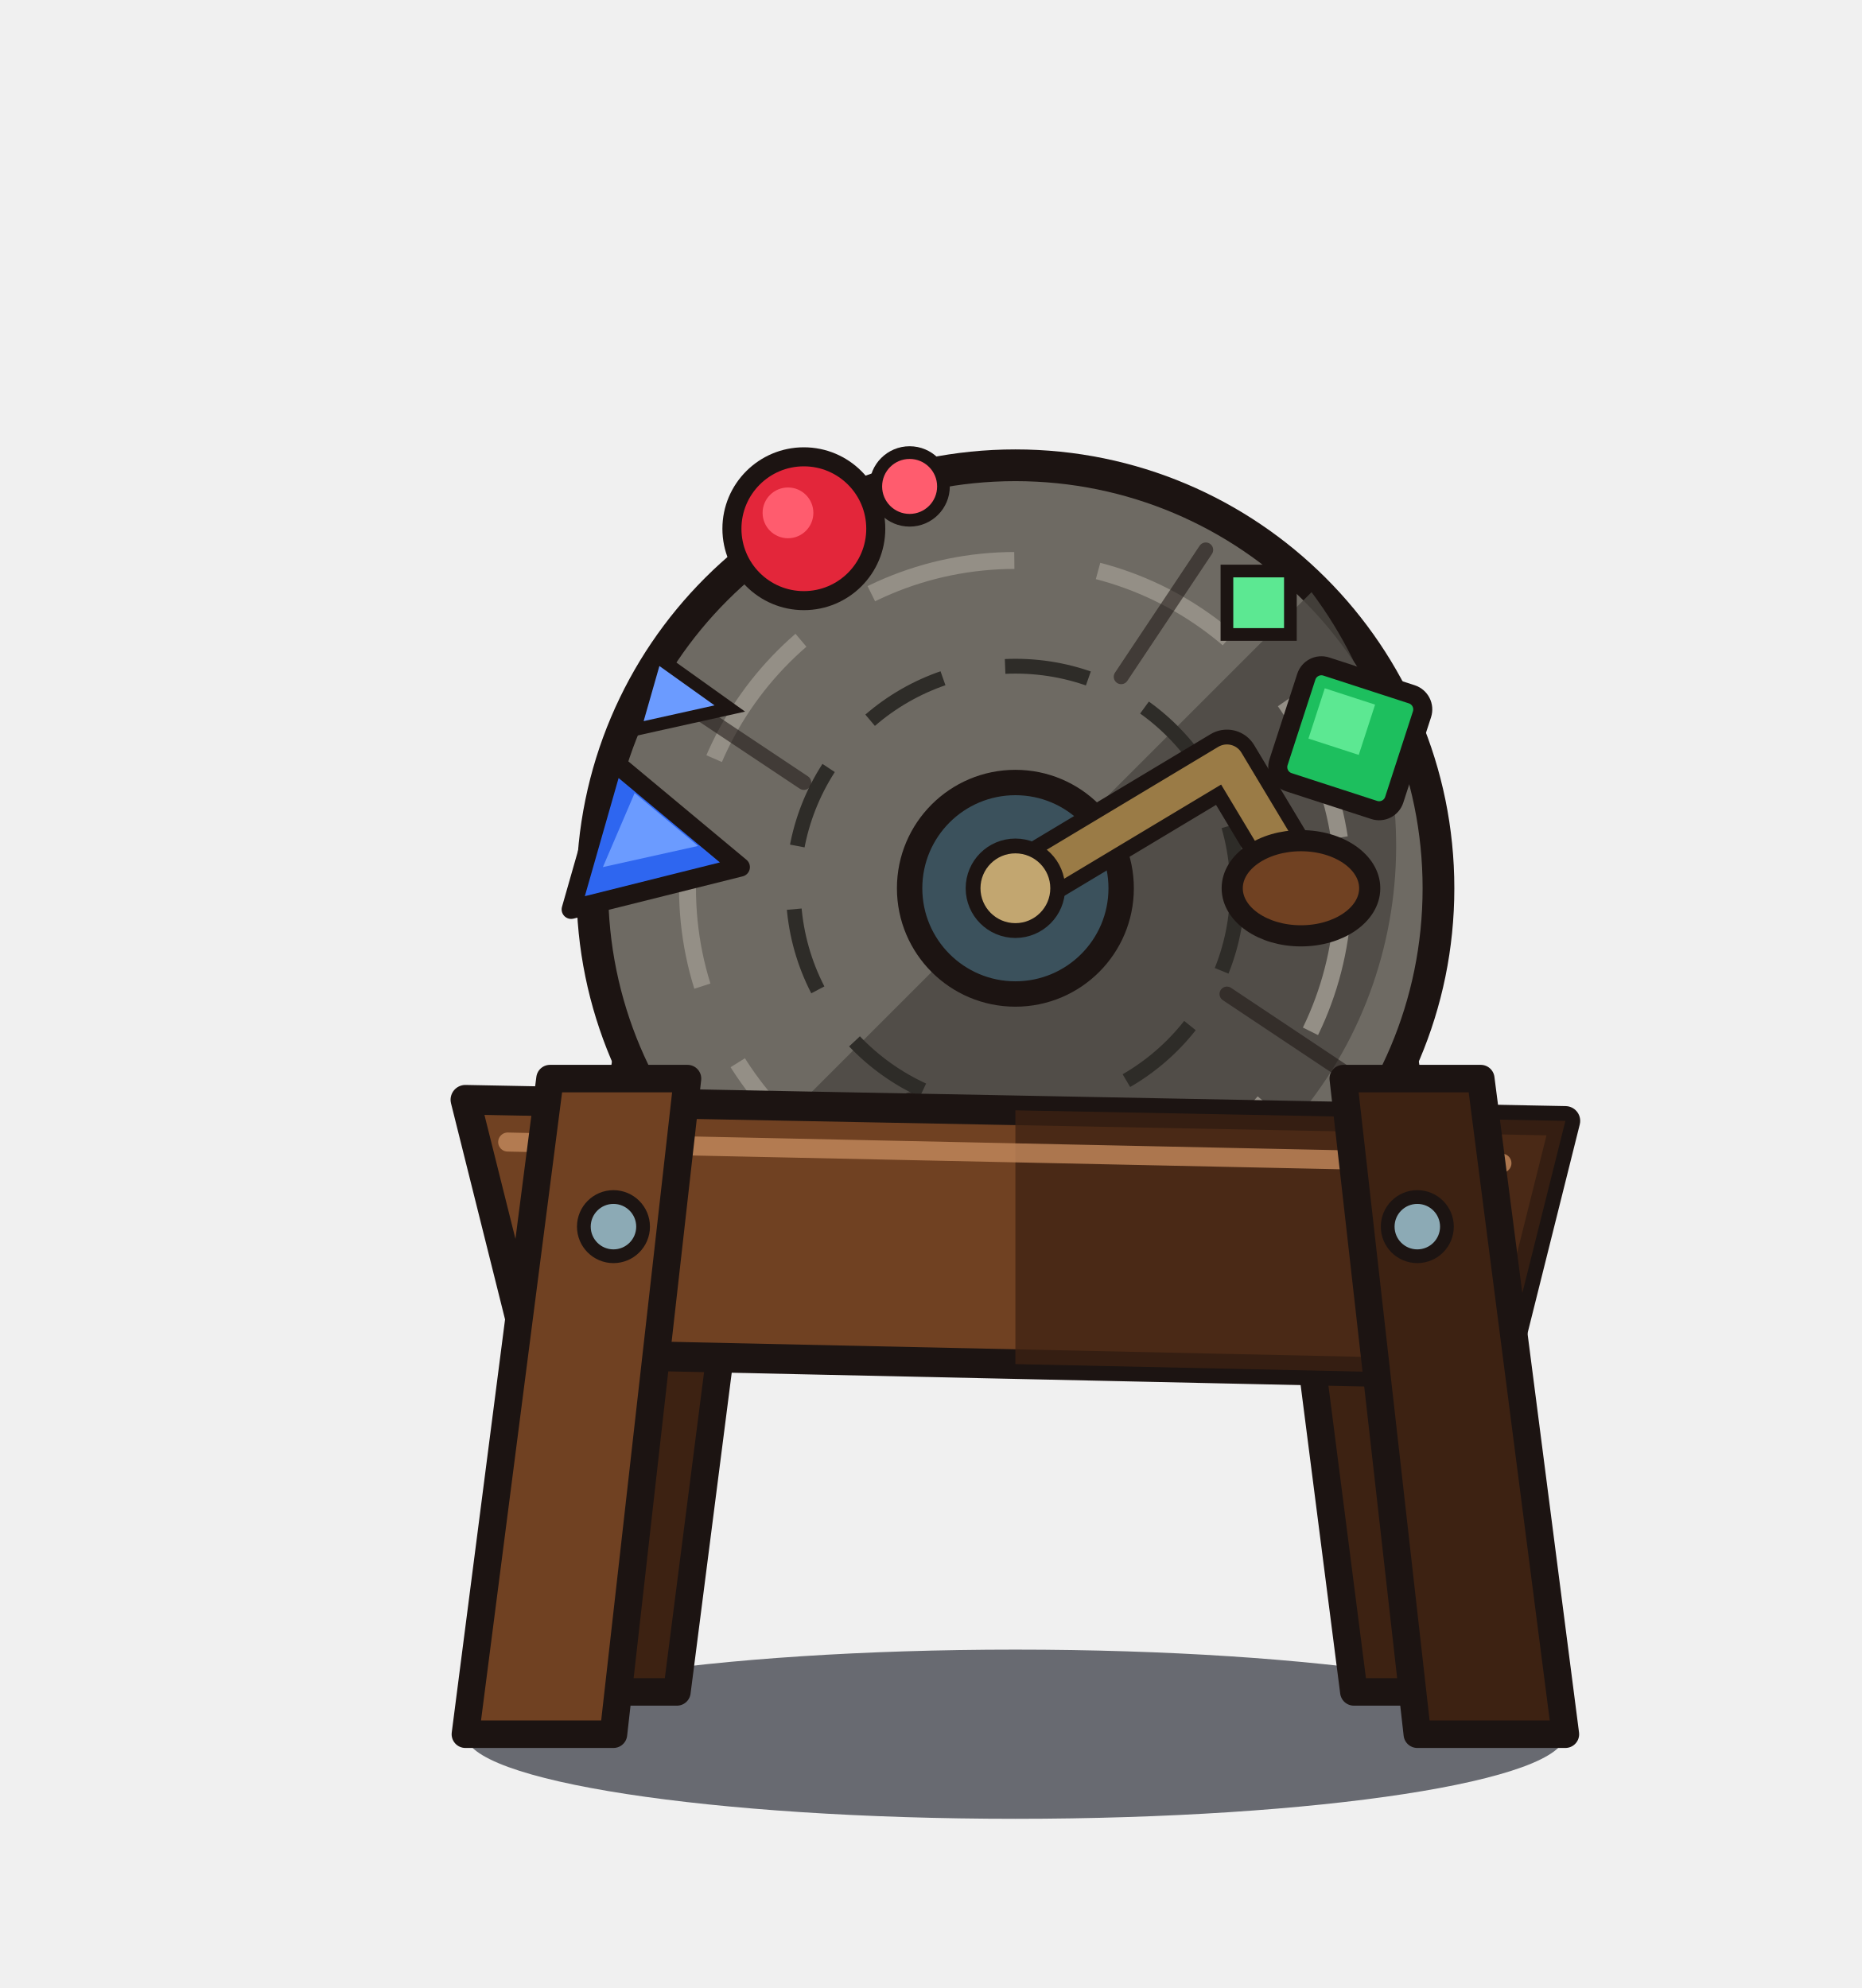
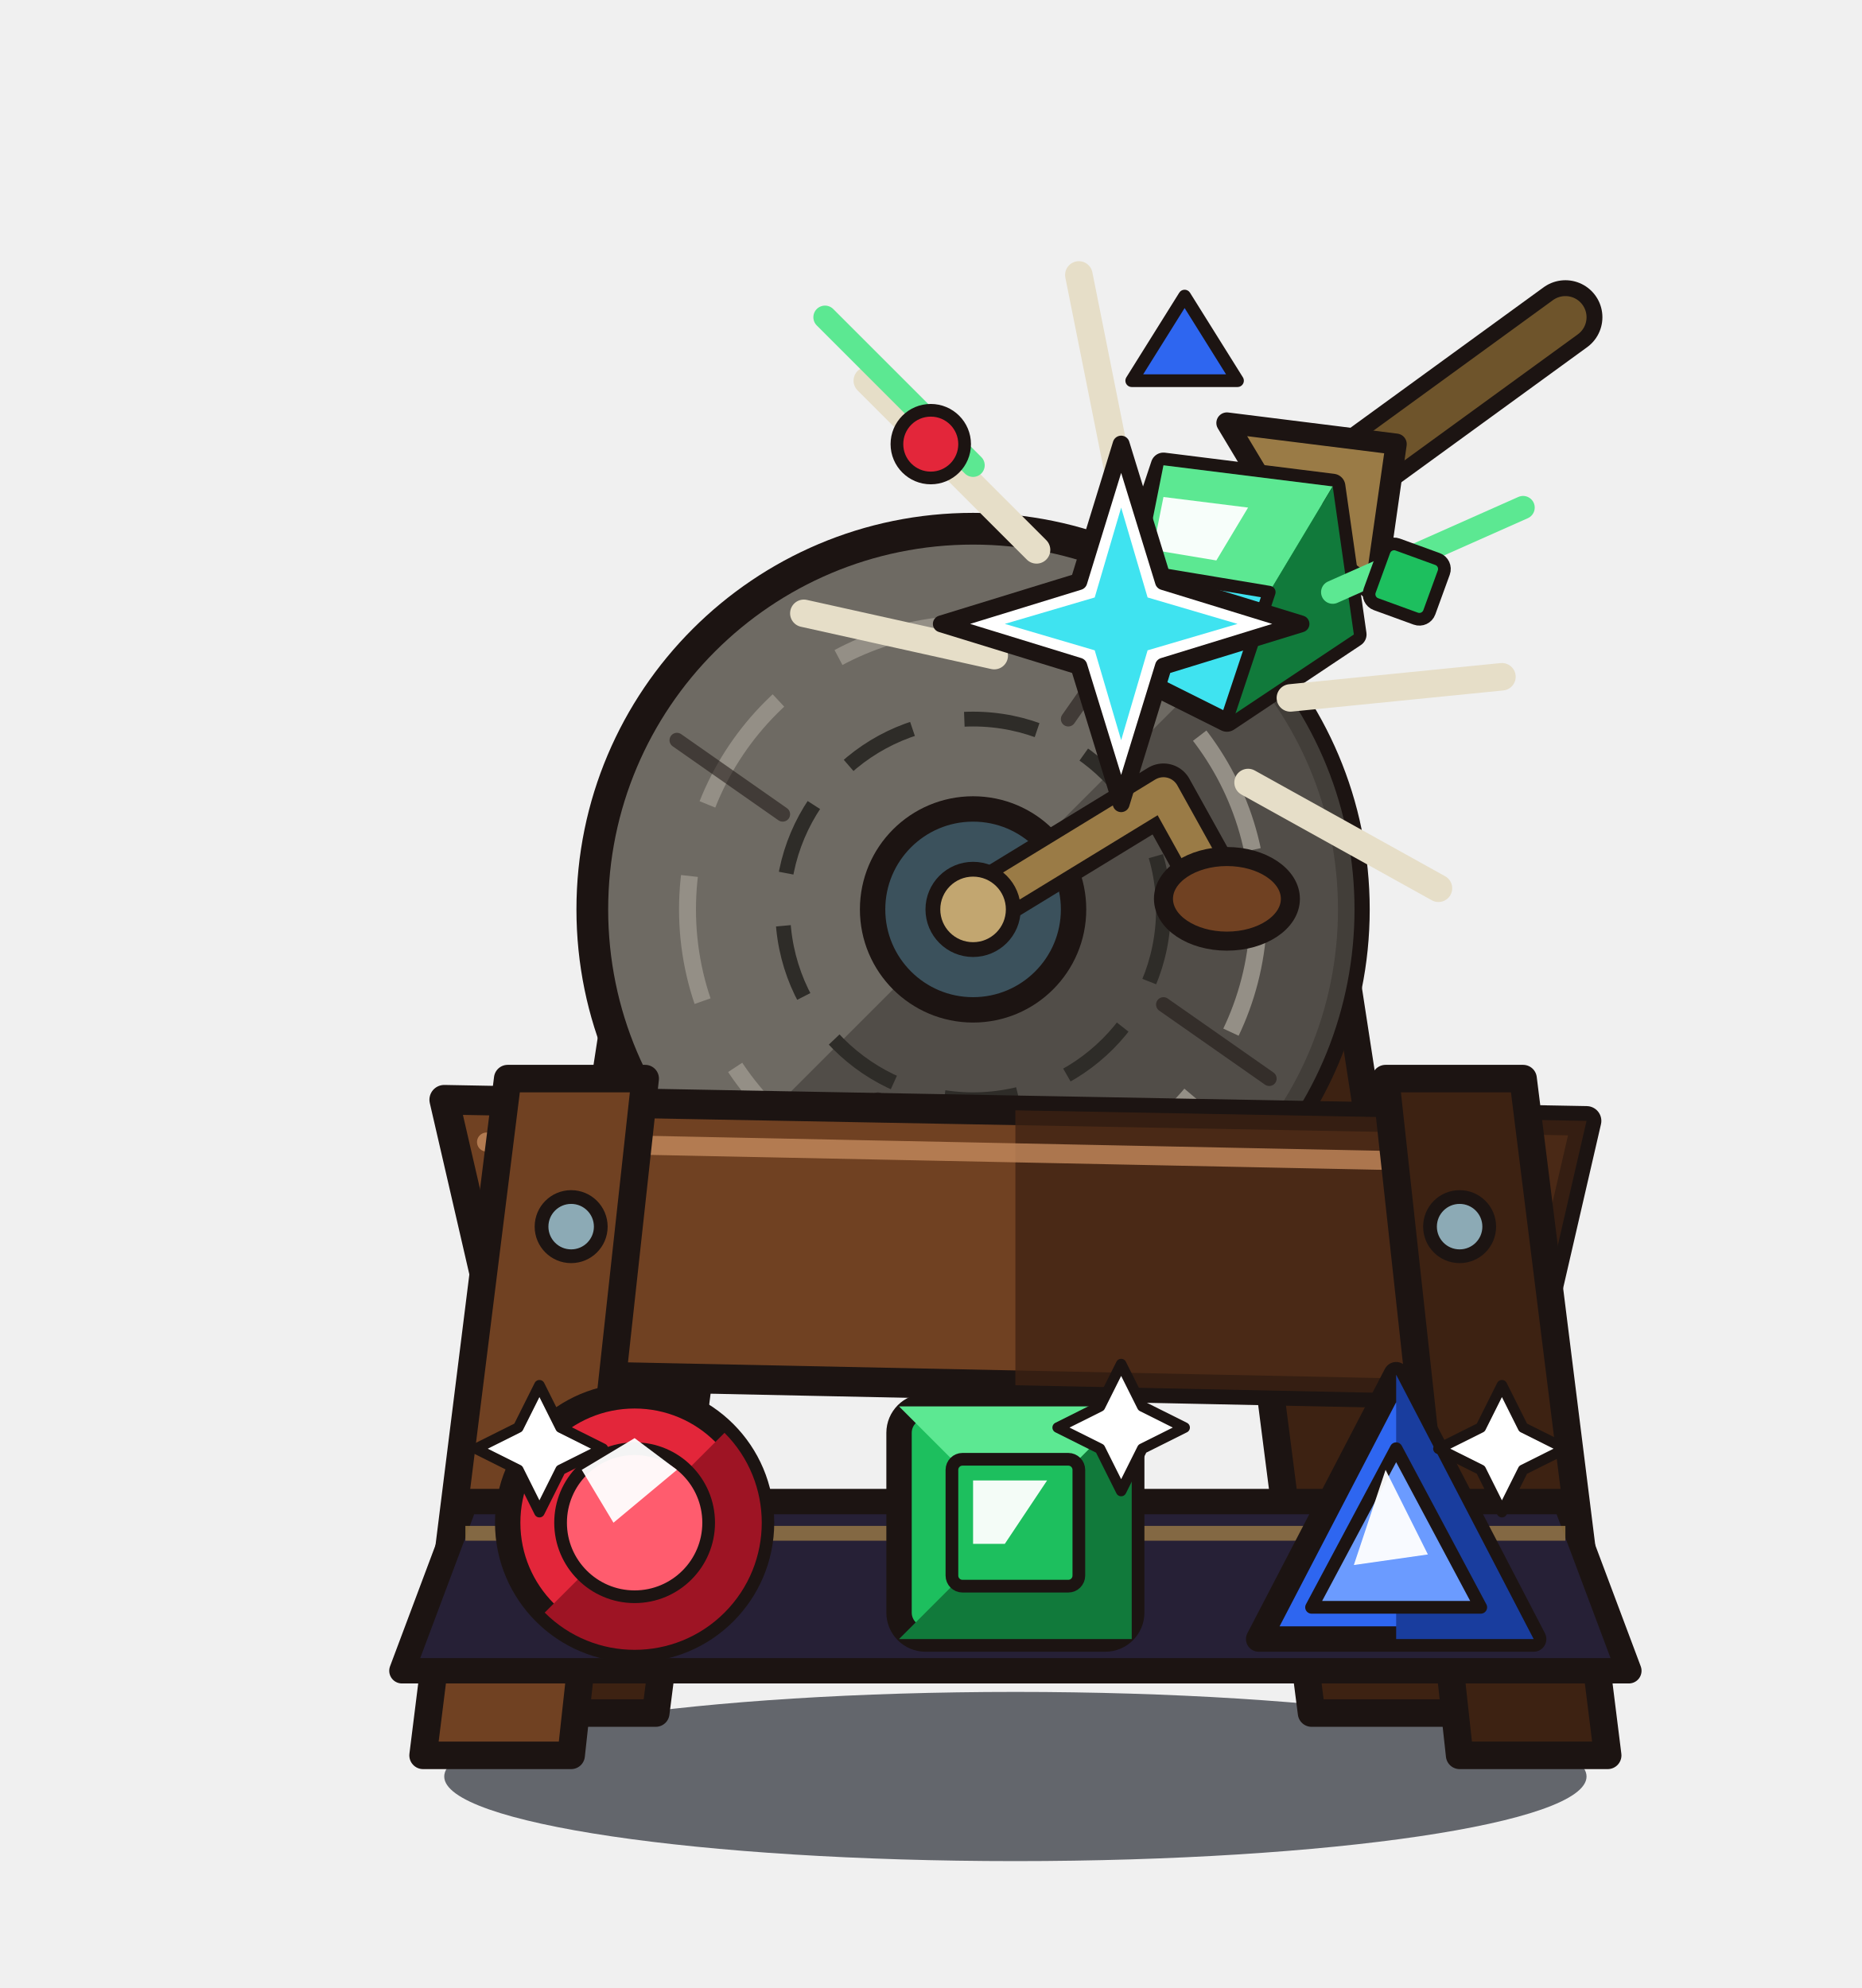
<svg xmlns="http://www.w3.org/2000/svg" class="svg-card_art_stone" viewBox="0 0 176 188" width="176" height="188">
  <style>
.svg-card_art_stone g { transform-box: view-box; }
- .svg-card_art_stone #root { transform-origin: 96px 96px; }
- .svg-card_art_stone #stand { transform-origin: 96px 148px; }
- .svg-card_art_stone #wheel { transform-origin: 96px 84px; }
- .svg-card_art_stone #sparks_rgb { transform-origin: 96px 84px; opacity: 0; }
+ .svg-card_art_stone #root { transform-origin: 96px 104px; }
+ .svg-card_art_stone #shadow { transform-origin: 96px 168px; }
+ .svg-card_art_stone #stand { transform-origin: 96px 146px; }
+ .svg-card_art_stone #wheel { transform-origin: 92px 86px; }
+ .svg-card_art_stone #gem_grinding { transform-origin: 118px 54px; }
+ .svg-card_art_stone #grind_spark { transform-origin: 108px 60px; }
+ .svg-card_art_stone #gem_red { transform-origin: 60px 144px; }
+ .svg-card_art_stone #gem_green { transform-origin: 96px 144px; }
+ .svg-card_art_stone #gem_blue { transform-origin: 132px 144px; }

- /* 待机（3.6s 循环）：磨石轮带着三色宝石碎屑慢慢转动 */
- @keyframes svg-card_art_stone-idle-spin {
+ /* ==========================================================================
+    1. 待机 idle（3000ms 循环）：轮子慢转，磨宝石的地方偶尔闪一下
+    关键时间点：0ms(0%) → 1200ms(40%) → 1500ms(50% 闪一下) → 1800ms(60%) → 3000ms(100%)
+    ========================================================================== */
+ @keyframes svg-card_art_stone-idle-wheel {
  0% { transform: rotate(0deg); }
+   40% { transform: rotate(144deg); }
+   50% { transform: rotate(180deg); }
+   60% { transform: rotate(216deg); }
  100% { transform: rotate(360deg); }
+ }
+ @keyframes svg-card_art_stone-idle-grinding {
+   0%, 40%, 60%, 100% { transform: translate(0px, 0px) scale(1, 1); }
+   50% { transform: translate(-1.5px, 1.5px) scale(1.04, 1.04); }
+ }
+ @keyframes svg-card_art_stone-idle-spark {
+   0%, 40%, 60%, 100% { opacity: 0.72; transform: scale(0.92) rotate(0deg); }
+   50% { opacity: 1; transform: scale(1.24) rotate(8deg); }
}
.svg-card_art_stone:not([data-anim]) #wheel,
.svg-card_art_stone[data-anim="idle"] #wheel {
-   animation: svg-card_art_stone-idle-spin 3.6s steps(16, end) infinite;
+   animation: svg-card_art_stone-idle-wheel 3s linear infinite;
+ }
+ .svg-card_art_stone:not([data-anim]) #gem_grinding,
+ .svg-card_art_stone[data-anim="idle"] #gem_grinding {
+   animation: svg-card_art_stone-idle-grinding 3s linear infinite;
+ }
+ .svg-card_art_stone:not([data-anim]) #grind_spark,
+ .svg-card_art_stone[data-anim="idle"] #grind_spark {
+   animation: svg-card_art_stone-idle-spark 3s linear infinite;
}

- /* play（600ms）：木架轻震，磨石轮飞快旋转两圈，轮边迸出红、绿、蓝三色宝石火花 */
- @keyframes svg-card_art_stone-play-spin {
-   0% { transform: rotate(0deg) scale(1); }
-   45% { transform: rotate(360deg) scale(1.06); }
+ /* ==========================================================================
+    2. 打出 play（600ms）
+    关键时间点：0ms(0%) → 150ms(25%) 轮子飞快转、火花迸出
+                → 300ms(50%) 红宝石亮起变大一圈
+                → 400ms(66.667%) 绿宝石亮起变大一圈
+                → 500ms(83.333%) 蓝宝石亮起变大一圈
+                → 600ms(100%) 回到待机
+    ========================================================================== */
+ @keyframes svg-card_art_stone-play-wheel {
+   0% { transform: rotate(0deg) scale(1); animation-timing-function: cubic-bezier(.2,.8,.2,1); }
+   25% { transform: rotate(200deg) scale(1.04); animation-timing-function: linear; }
+   50% { transform: rotate(380deg) scale(1.04); animation-timing-function: linear; }
+   66.667% { transform: rotate(500deg) scale(1.03); animation-timing-function: linear; }
+   83.333% { transform: rotate(620deg) scale(1.02); animation-timing-function: ease-in-out; }
  100% { transform: rotate(720deg) scale(1); }
}
@keyframes svg-card_art_stone-play-stand {
-   0%, 100% { transform: translateY(0px) scale(1, 1); }
-   25% { transform: translateY(3px) scale(1.04, 0.95); }
-   55% { transform: translateY(-2px) scale(0.98, 1.03); }
+   0% { transform: translateY(0px) scale(1, 1); animation-timing-function: cubic-bezier(.2,.8,.2,1); }
+   25% { transform: translateY(3px) scale(1.03, 0.96); animation-timing-function: ease-in-out; }
+   50% { transform: translateY(-2px) scale(0.98, 1.02); animation-timing-function: ease-in-out; }
+   66.667% { transform: translateY(1.5px) scale(1.02, 0.98); animation-timing-function: ease-in-out; }
+   83.333% { transform: translateY(-1px) scale(0.99, 1.01); animation-timing-function: ease-in-out; }
+   100% { transform: translateY(0px) scale(1, 1); }
}
- @keyframes svg-card_art_stone-play-sparks {
-   0%, 10%, 94%, 100% { opacity: 0; transform: scale(0.55) rotate(-8deg); }
-   28% { opacity: 1; transform: scale(0.98) rotate(0deg); }
-   58% { opacity: 1; transform: scale(1.06) rotate(6deg); }
-   82% { opacity: 0.65; transform: scale(1.1) rotate(10deg); }
+ @keyframes svg-card_art_stone-play-grinding {
+   0% { transform: translate(0px, 0px) scale(1); animation-timing-function: cubic-bezier(.2,.8,.2,1); }
+   25% { transform: translate(-3.5px, 3.5px) scale(1.08); animation-timing-function: ease-in-out; }
+   50% { transform: translate(-2px, 2px) scale(1.05); animation-timing-function: ease-in-out; }
+   66.667% { transform: translate(-3px, 3px) scale(1.06); animation-timing-function: ease-in-out; }
+   83.333% { transform: translate(-1.5px, 1.5px) scale(1.03); animation-timing-function: ease-in-out; }
+   100% { transform: translate(0px, 0px) scale(1); }
}
- .svg-card_art_stone[data-anim="play"] #wheel {
-   animation: svg-card_art_stone-play-spin 0.6s steps(12, end) both;
+ @keyframes svg-card_art_stone-play-spark {
+   0% { opacity: 0.72; transform: scale(0.92) rotate(0deg); animation-timing-function: cubic-bezier(.2,.8,.2,1); }
+   25% { opacity: 1; transform: scale(1.48) rotate(12deg); animation-timing-function: ease-in-out; }
+   50% { opacity: 0.96; transform: scale(1.36) rotate(-8deg); animation-timing-function: ease-in-out; }
+   66.667% { opacity: 1; transform: scale(1.42) rotate(10deg); animation-timing-function: ease-in-out; }
+   83.333% { opacity: 0.9; transform: scale(1.26) rotate(-4deg); animation-timing-function: ease-in-out; }
+   100% { opacity: 0.72; transform: scale(0.92) rotate(0deg); }
}
- .svg-card_art_stone[data-anim="play"] #stand {
-   animation: svg-card_art_stone-play-stand 0.6s steps(8, end) both;
+ @keyframes svg-card_art_stone-play-red {
+   0% { transform: translate(0px, 0px) scale(1); animation-timing-function: cubic-bezier(.2,.8,.2,1); }
+   25% { transform: translate(0px, 2px) scale(0.92); animation-timing-function: cubic-bezier(.34,1.56,.64,1); }
+   50% { transform: translate(0px, -9px) scale(1.42); animation-timing-function: ease-in-out; }
+   66.667% { transform: translate(0px, -4px) scale(1.16); animation-timing-function: ease-in-out; }
+   83.333% { transform: translate(0px, -2px) scale(1.08); animation-timing-function: ease-in-out; }
+   100% { transform: translate(0px, 0px) scale(1); }
}
- .svg-card_art_stone[data-anim="play"] #sparks_rgb {
-   animation: svg-card_art_stone-play-sparks 0.6s steps(8, end) both;
+ @keyframes svg-card_art_stone-play-green {
+   0% { transform: translate(0px, 0px) scale(1); animation-timing-function: cubic-bezier(.2,.8,.2,1); }
+   25% { transform: translate(0px, 1px) scale(0.95); animation-timing-function: cubic-bezier(.2,.8,.2,1); }
+   50% { transform: translate(0px, 2px) scale(0.92); animation-timing-function: cubic-bezier(.34,1.56,.64,1); }
+   66.667% { transform: translate(0px, -9px) scale(1.42); animation-timing-function: ease-in-out; }
+   83.333% { transform: translate(0px, -4px) scale(1.16); animation-timing-function: ease-in-out; }
+   100% { transform: translate(0px, 0px) scale(1); }
}
+ @keyframes svg-card_art_stone-play-blue {
+   0% { transform: translate(0px, 0px) scale(1); animation-timing-function: cubic-bezier(.2,.8,.2,1); }
+   25% { transform: translate(0px, 1px) scale(0.96); animation-timing-function: cubic-bezier(.2,.8,.2,1); }
+   50% { transform: translate(0px, 1.5px) scale(0.94); animation-timing-function: cubic-bezier(.2,.8,.2,1); }
+   66.667% { transform: translate(0px, 2px) scale(0.92); animation-timing-function: cubic-bezier(.34,1.56,.64,1); }
+   83.333% { transform: translate(0px, -9px) scale(1.42); animation-timing-function: ease-in-out; }
+   100% { transform: translate(0px, 0px) scale(1); }
+ }
+ .svg-card_art_stone[data-anim="play"] #wheel { animation: svg-card_art_stone-play-wheel 0.6s both; }
+ .svg-card_art_stone[data-anim="play"] #stand { animation: svg-card_art_stone-play-stand 0.6s both; }
+ .svg-card_art_stone[data-anim="play"] #gem_grinding { animation: svg-card_art_stone-play-grinding 0.6s both; }
+ .svg-card_art_stone[data-anim="play"] #grind_spark { animation: svg-card_art_stone-play-spark 0.6s both; }
+ .svg-card_art_stone[data-anim="play"] #gem_red { animation: svg-card_art_stone-play-red 0.6s both; }
+ .svg-card_art_stone[data-anim="play"] #gem_green { animation: svg-card_art_stone-play-green 0.6s both; }
+ .svg-card_art_stone[data-anim="play"] #gem_blue { animation: svg-card_art_stone-play-blue 0.6s both; }
</style>
  <g id="root">
+     <g id="shadow">
+       <ellipse cx="96" cy="168" rx="54" ry="8" fill="#0D111C" opacity="0.62" />
+     </g>
    <g id="stand">
-       <ellipse cx="96" cy="164" rx="52" ry="8" fill="#0D111C" opacity="0.6" />
-       <polygon points="62,82 74,82 64,160 50,160" fill="#3D2212" stroke="#1C1412" stroke-width="2.6" stroke-linejoin="round" />
-       <polygon points="118,82 130,82 142,160 128,160" fill="#3D2212" stroke="#1C1412" stroke-width="2.6" stroke-linejoin="round" />
+       <polygon points="60,84 72,84 62,162 48,162" fill="#3D2212" stroke="#1C1412" stroke-width="2.6" stroke-linejoin="round" />
+       <polygon points="114,84 126,84 138,162 124,162" fill="#3D2212" stroke="#1C1412" stroke-width="2.6" stroke-linejoin="round" />
      <g id="wheel">
-         <circle cx="96" cy="84" r="40" fill="#6E6A63" stroke="#1C1412" stroke-width="3" />
-         <path d="M124,56 A40,40 0 0,1 68,112 L96,84 Z" fill="#4A4742" opacity="0.82" />
-         <circle cx="96" cy="84" r="31" fill="none" stroke="#948F86" stroke-width="1.6" stroke-dasharray="14 8" />
-         <circle cx="96" cy="84" r="21" fill="none" stroke="#2E2C28" stroke-width="1.4" stroke-dasharray="8 6" />
-         <path d="M64,66 L76,74 M128,102 L116,94 M114,52 L106,64 M78,116 L86,104" stroke="#1C1412" stroke-width="1.4" stroke-linecap="round" opacity="0.55" />
-         <circle cx="76" cy="50" r="6.8" fill="#E3263A" stroke="#1C1412" stroke-width="1.8" />
-         <circle cx="74.5" cy="48.5" r="2.4" fill="#FF5C6E" />
-         <circle cx="86" cy="46" r="3.2" fill="#FF5C6E" stroke="#1C1412" stroke-width="1.2" />
-         <rect x="122" y="64" width="11.5" height="11.5" rx="1.5" fill="#1DBF5E" stroke="#1C1412" stroke-width="1.8" transform="rotate(18 127.5 69.5)" />
-         <rect x="124" y="66" width="5" height="5" fill="#5CE892" transform="rotate(18 127.5 69.5)" />
-         <rect x="116" y="54" width="6" height="6" fill="#5CE892" stroke="#1C1412" stroke-width="1.2" />
-         <polygon points="58,72 70,82 54,86" fill="#2E66F0" stroke="#1C1412" stroke-width="1.8" stroke-linejoin="round" />
-         <polygon points="60,75 66,80 57,82" fill="#6B9BFF" />
-         <polygon points="62,62 69,67 60,69" fill="#6B9BFF" stroke="#1C1412" stroke-width="1.2" />
-         <circle cx="96" cy="84" r="10" fill="#3B515C" stroke="#1C1412" stroke-width="2.4" />
-         <path d="M96,84 L116,72 L122,82" fill="none" stroke="#1C1412" stroke-width="6" stroke-linecap="round" stroke-linejoin="round" />
-         <path d="M96,84 L116,72 L122,82" fill="none" stroke="#9A7B46" stroke-width="3.2" stroke-linecap="round" stroke-linejoin="round" />
-         <circle cx="96" cy="84" r="4" fill="#C2A670" stroke="#1C1412" stroke-width="1.4" />
-         <ellipse cx="123" cy="84" rx="6.5" ry="4.5" fill="#704122" stroke="#1C1412" stroke-width="2" />
+         <circle cx="92" cy="86" r="36" fill="#6E6A63" stroke="#1C1412" stroke-width="3" />
+         <path d="M117.5,60.5 A36,36 0 0,1 66.5,111.5 L92,86 Z" fill="#4A4742" opacity="0.82" />
+         <circle cx="92" cy="86" r="27" fill="none" stroke="#948F86" stroke-width="1.6" stroke-dasharray="12 7" />
+         <circle cx="92" cy="86" r="18" fill="none" stroke="#2E2C28" stroke-width="1.4" stroke-dasharray="7 5" />
+         <path d="M64,70 L74,77 M120,102 L110,95 M108,58 L101,68 M76,114 L83,104" stroke="#1C1412" stroke-width="1.4" stroke-linecap="round" opacity="0.55" />
+         <circle cx="92" cy="86" r="9.5" fill="#3B515C" stroke="#1C1412" stroke-width="2.4" />
+         <path d="M92,86 L110,75 L115,84" fill="none" stroke="#1C1412" stroke-width="5.6" stroke-linecap="round" stroke-linejoin="round" />
+         <path d="M92,86 L110,75 L115,84" fill="none" stroke="#9A7B46" stroke-width="3" stroke-linecap="round" stroke-linejoin="round" />
+         <circle cx="92" cy="86" r="3.8" fill="#C2A670" stroke="#1C1412" stroke-width="1.4" />
+         <ellipse cx="116" cy="85" rx="6" ry="4" fill="#704122" stroke="#1C1412" stroke-width="1.8" />
      </g>
-       <polygon points="44,104 148,106 142,130 50,128" fill="#704122" stroke="#1C1412" stroke-width="2.8" stroke-linejoin="round" />
-       <polygon points="96,105 148,106 142,130 96,129" fill="#3D2212" opacity="0.75" />
-       <path d="M48,108 L142,110" stroke="#C48A5C" stroke-width="1.8" stroke-linecap="round" opacity="0.8" />
-       <polygon points="52,102 65,102 58,164 44,164" fill="#704122" stroke="#1C1412" stroke-width="2.6" stroke-linejoin="round" />
-       <polygon points="127,102 140,102 148,164 134,164" fill="#3D2212" stroke="#1C1412" stroke-width="2.6" stroke-linejoin="round" />
-       <circle cx="58" cy="116" r="2.8" fill="#8CAAB5" stroke="#1C1412" stroke-width="1.3" />
-       <circle cx="134" cy="116" r="2.8" fill="#8CAAB5" stroke="#1C1412" stroke-width="1.3" />
+       <polygon points="42,104 150,106 144,132 48,130" fill="#704122" stroke="#1C1412" stroke-width="2.8" stroke-linejoin="round" />
+       <polygon points="96,105 150,106 144,132 96,131" fill="#3D2212" opacity="0.75" />
+       <path d="M46,108 L144,110" stroke="#C48A5C" stroke-width="1.8" stroke-linecap="round" opacity="0.8" />
+       <polygon points="48,102 61,102 54,166 40,166" fill="#704122" stroke="#1C1412" stroke-width="2.6" stroke-linejoin="round" />
+       <polygon points="131,102 144,102 152,166 138,166" fill="#3D2212" stroke="#1C1412" stroke-width="2.6" stroke-linejoin="round" />
+       <circle cx="54" cy="116" r="2.8" fill="#8CAAB5" stroke="#1C1412" stroke-width="1.3" />
+       <circle cx="138" cy="116" r="2.8" fill="#8CAAB5" stroke="#1C1412" stroke-width="1.3" />
+       <polygon points="44,142 148,142 154,158 38,158" fill="#262036" stroke="#1C1412" stroke-width="2.4" stroke-linejoin="round" />
+       <path d="M44,145 H148" stroke="#9A7B46" stroke-width="1.4" opacity="0.8" />
    </g>
-     <g id="sparks_rgb" opacity="0">
-       <path d="M76,36 L68,24 M90,32 L88,18" stroke="#FF5C6E" stroke-width="3" stroke-linecap="round" />
-       <polygon points="76,26 80,33 87,36 80,39 76,46 72,39 65,36 72,33" fill="#E3263A" stroke="#1C1412" stroke-width="1.4" stroke-linejoin="round" />
-       <circle cx="98" cy="26" r="4.5" fill="#FF5C6E" stroke="#1C1412" stroke-width="1.4" />
-       <path d="M134,56 L148,46 M140,78 L154,74" stroke="#5CE892" stroke-width="3" stroke-linecap="round" />
-       <polygon points="144,54 148,61 155,64 148,67 144,74 140,67 133,64 140,61" fill="#1DBF5E" stroke="#1C1412" stroke-width="1.4" stroke-linejoin="round" />
-       <rect x="142" y="84" width="9" height="9" rx="1.5" fill="#5CE892" stroke="#1C1412" stroke-width="1.4" transform="rotate(22 146.5 88.5)" />
-       <path d="M56,118 L44,128 M116,36 L128,24" stroke="#6B9BFF" stroke-width="3" stroke-linecap="round" />
-       <polygon points="122,26 126,33 133,36 126,39 122,46 118,39 111,36 118,33" fill="#2E66F0" stroke="#1C1412" stroke-width="1.4" stroke-linejoin="round" />
-       <polygon points="52,112 62,120 50,124" fill="#6B9BFF" stroke="#1C1412" stroke-width="1.4" stroke-linejoin="round" />
+     <g id="gem_grinding">
+       <path d="M148,30 L126,46" stroke="#1C1412" stroke-width="7" stroke-linecap="round" />
+       <path d="M148,30 L126,46" stroke="#6E542B" stroke-width="4" stroke-linecap="round" />
+       <polygon points="116,40 132,42 130,56 122,50" fill="#9A7B46" stroke="#1C1412" stroke-width="2" stroke-linejoin="round" />
+       <polygon points="104,62 110,44 126,46 128,60 116,68" fill="#1DBF5E" stroke="#1C1412" stroke-width="2.4" stroke-linejoin="round" />
+       <polygon points="110,44 126,46 120,56 108,54" fill="#5CE892" />
+       <polygon points="126,46 128,60 116,68 120,56" fill="#117A3B" />
+       <polygon points="104,62 108,54 120,56 116,68" fill="#3FE3F0" stroke="#1C1412" stroke-width="1.2" stroke-linejoin="round" />
+       <polygon points="110,47 118,48 115,53 109,52" fill="#FFFFFF" opacity="0.95" />
+     </g>
+     <g id="grind_spark">
+       <path d="M98,52 L82,36 M106,46 L102,26 M122,66 L142,64 M118,74 L136,84 M94,62 L76,58" stroke="#E6DEC8" stroke-width="2.6" stroke-linecap="round" />
+       <path d="M92,44 L78,30 M126,56 L144,48" stroke="#5CE892" stroke-width="2.2" stroke-linecap="round" />
+       <polygon points="106,42 110,55 123,59 110,63 106,76 102,63 89,59 102,55" fill="#FFFFFF" stroke="#1C1412" stroke-width="1.6" stroke-linejoin="round" />
+       <polygon points="106,48 108.5,56.5 117,59 108.5,61.5 106,70 103.5,61.5 95,59 103.5,56.5" fill="#3FE3F0" />
+       <circle cx="88" cy="42" r="3.2" fill="#E3263A" stroke="#1C1412" stroke-width="1.2" />
+       <rect x="130" y="52" width="6" height="6" rx="1" fill="#1DBF5E" stroke="#1C1412" stroke-width="1.2" transform="rotate(20 133 55)" />
+       <polygon points="112,28 117,36 107,36" fill="#2E66F0" stroke="#1C1412" stroke-width="1.2" stroke-linejoin="round" />
+     </g>
+     <g id="gem_red">
+       <circle cx="60" cy="144" r="12" fill="#E3263A" stroke="#1C1412" stroke-width="2.4" />
+       <path d="M68.5,135.5 A12,12 0 0,1 51.5,152.5 L60,144 Z" fill="#9E1424" />
+       <circle cx="60" cy="144" r="7" fill="#FF5C6E" stroke="#1C1412" stroke-width="1.2" />
+       <polygon points="55,139 60,136 64,139 58,144" fill="#FFFFFF" opacity="0.95" />
+       <polygon points="51,131 53,135 57,137 53,139 51,143 49,139 45,137 49,135" fill="#FFFFFF" stroke="#1C1412" stroke-width="1" stroke-linejoin="round" />
+     </g>
+     <g id="gem_green">
+       <rect x="85" y="133" width="22" height="22" rx="2.5" fill="#1DBF5E" stroke="#1C1412" stroke-width="2.4" />
+       <polygon points="85,133 107,133 102,138 90,138" fill="#5CE892" />
+       <polygon points="107,133 107,155 85,155 90,150 102,150 102,138" fill="#117A3B" />
+       <rect x="90" y="138" width="12" height="12" rx="1" fill="#1DBF5E" stroke="#1C1412" stroke-width="1.2" />
+       <polygon points="92,140 99,140 95,146 92,146" fill="#FFFFFF" opacity="0.95" />
+       <polygon points="106,129 108,133 112,135 108,137 106,141 104,137 100,135 104,133" fill="#FFFFFF" stroke="#1C1412" stroke-width="1" stroke-linejoin="round" />
+     </g>
+     <g id="gem_blue">
+       <polygon points="132,130 145,155 119,155" fill="#2E66F0" stroke="#1C1412" stroke-width="2.4" stroke-linejoin="round" />
+       <polygon points="132,130 145,155 132,155" fill="#193D9E" />
+       <polygon points="132,137 140,152 124,152" fill="#6B9BFF" stroke="#1C1412" stroke-width="1.2" stroke-linejoin="round" />
+       <polygon points="131,139 135,147 128,148" fill="#FFFFFF" opacity="0.95" />
+       <polygon points="142,131 144,135 148,137 144,139 142,143 140,139 136,137 140,135" fill="#FFFFFF" stroke="#1C1412" stroke-width="1" stroke-linejoin="round" />
    </g>
  </g>
</svg>
